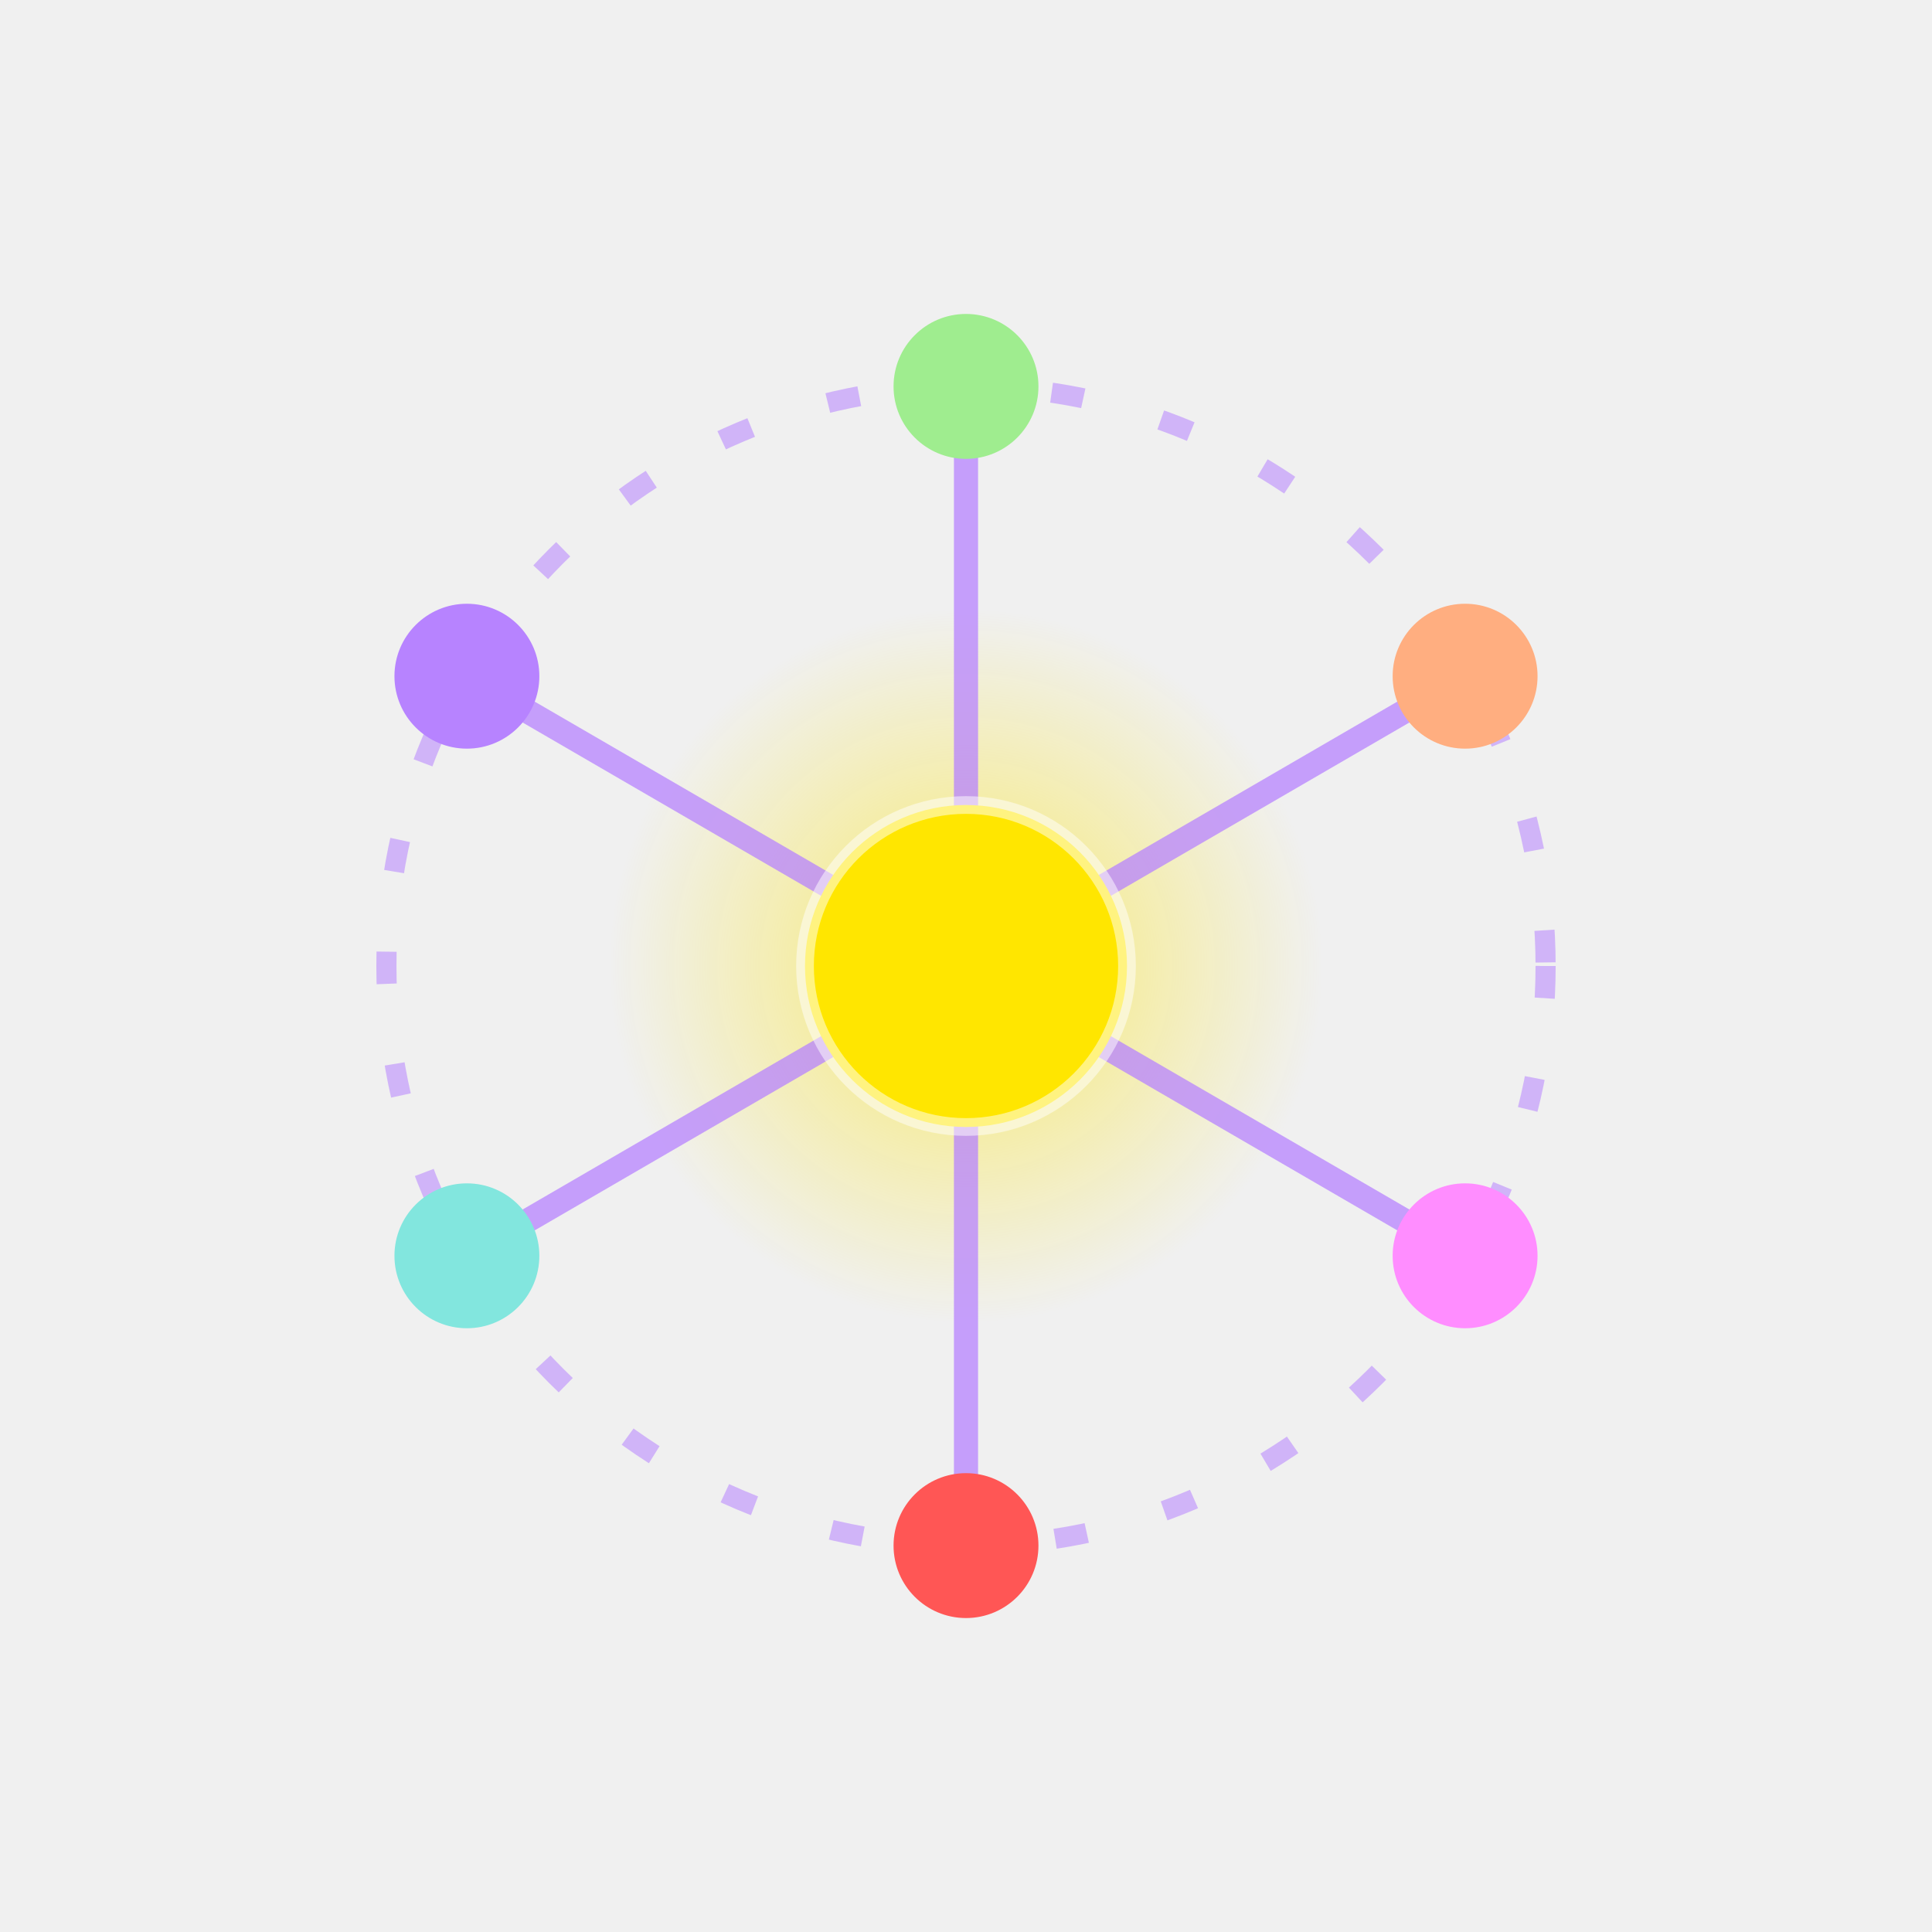
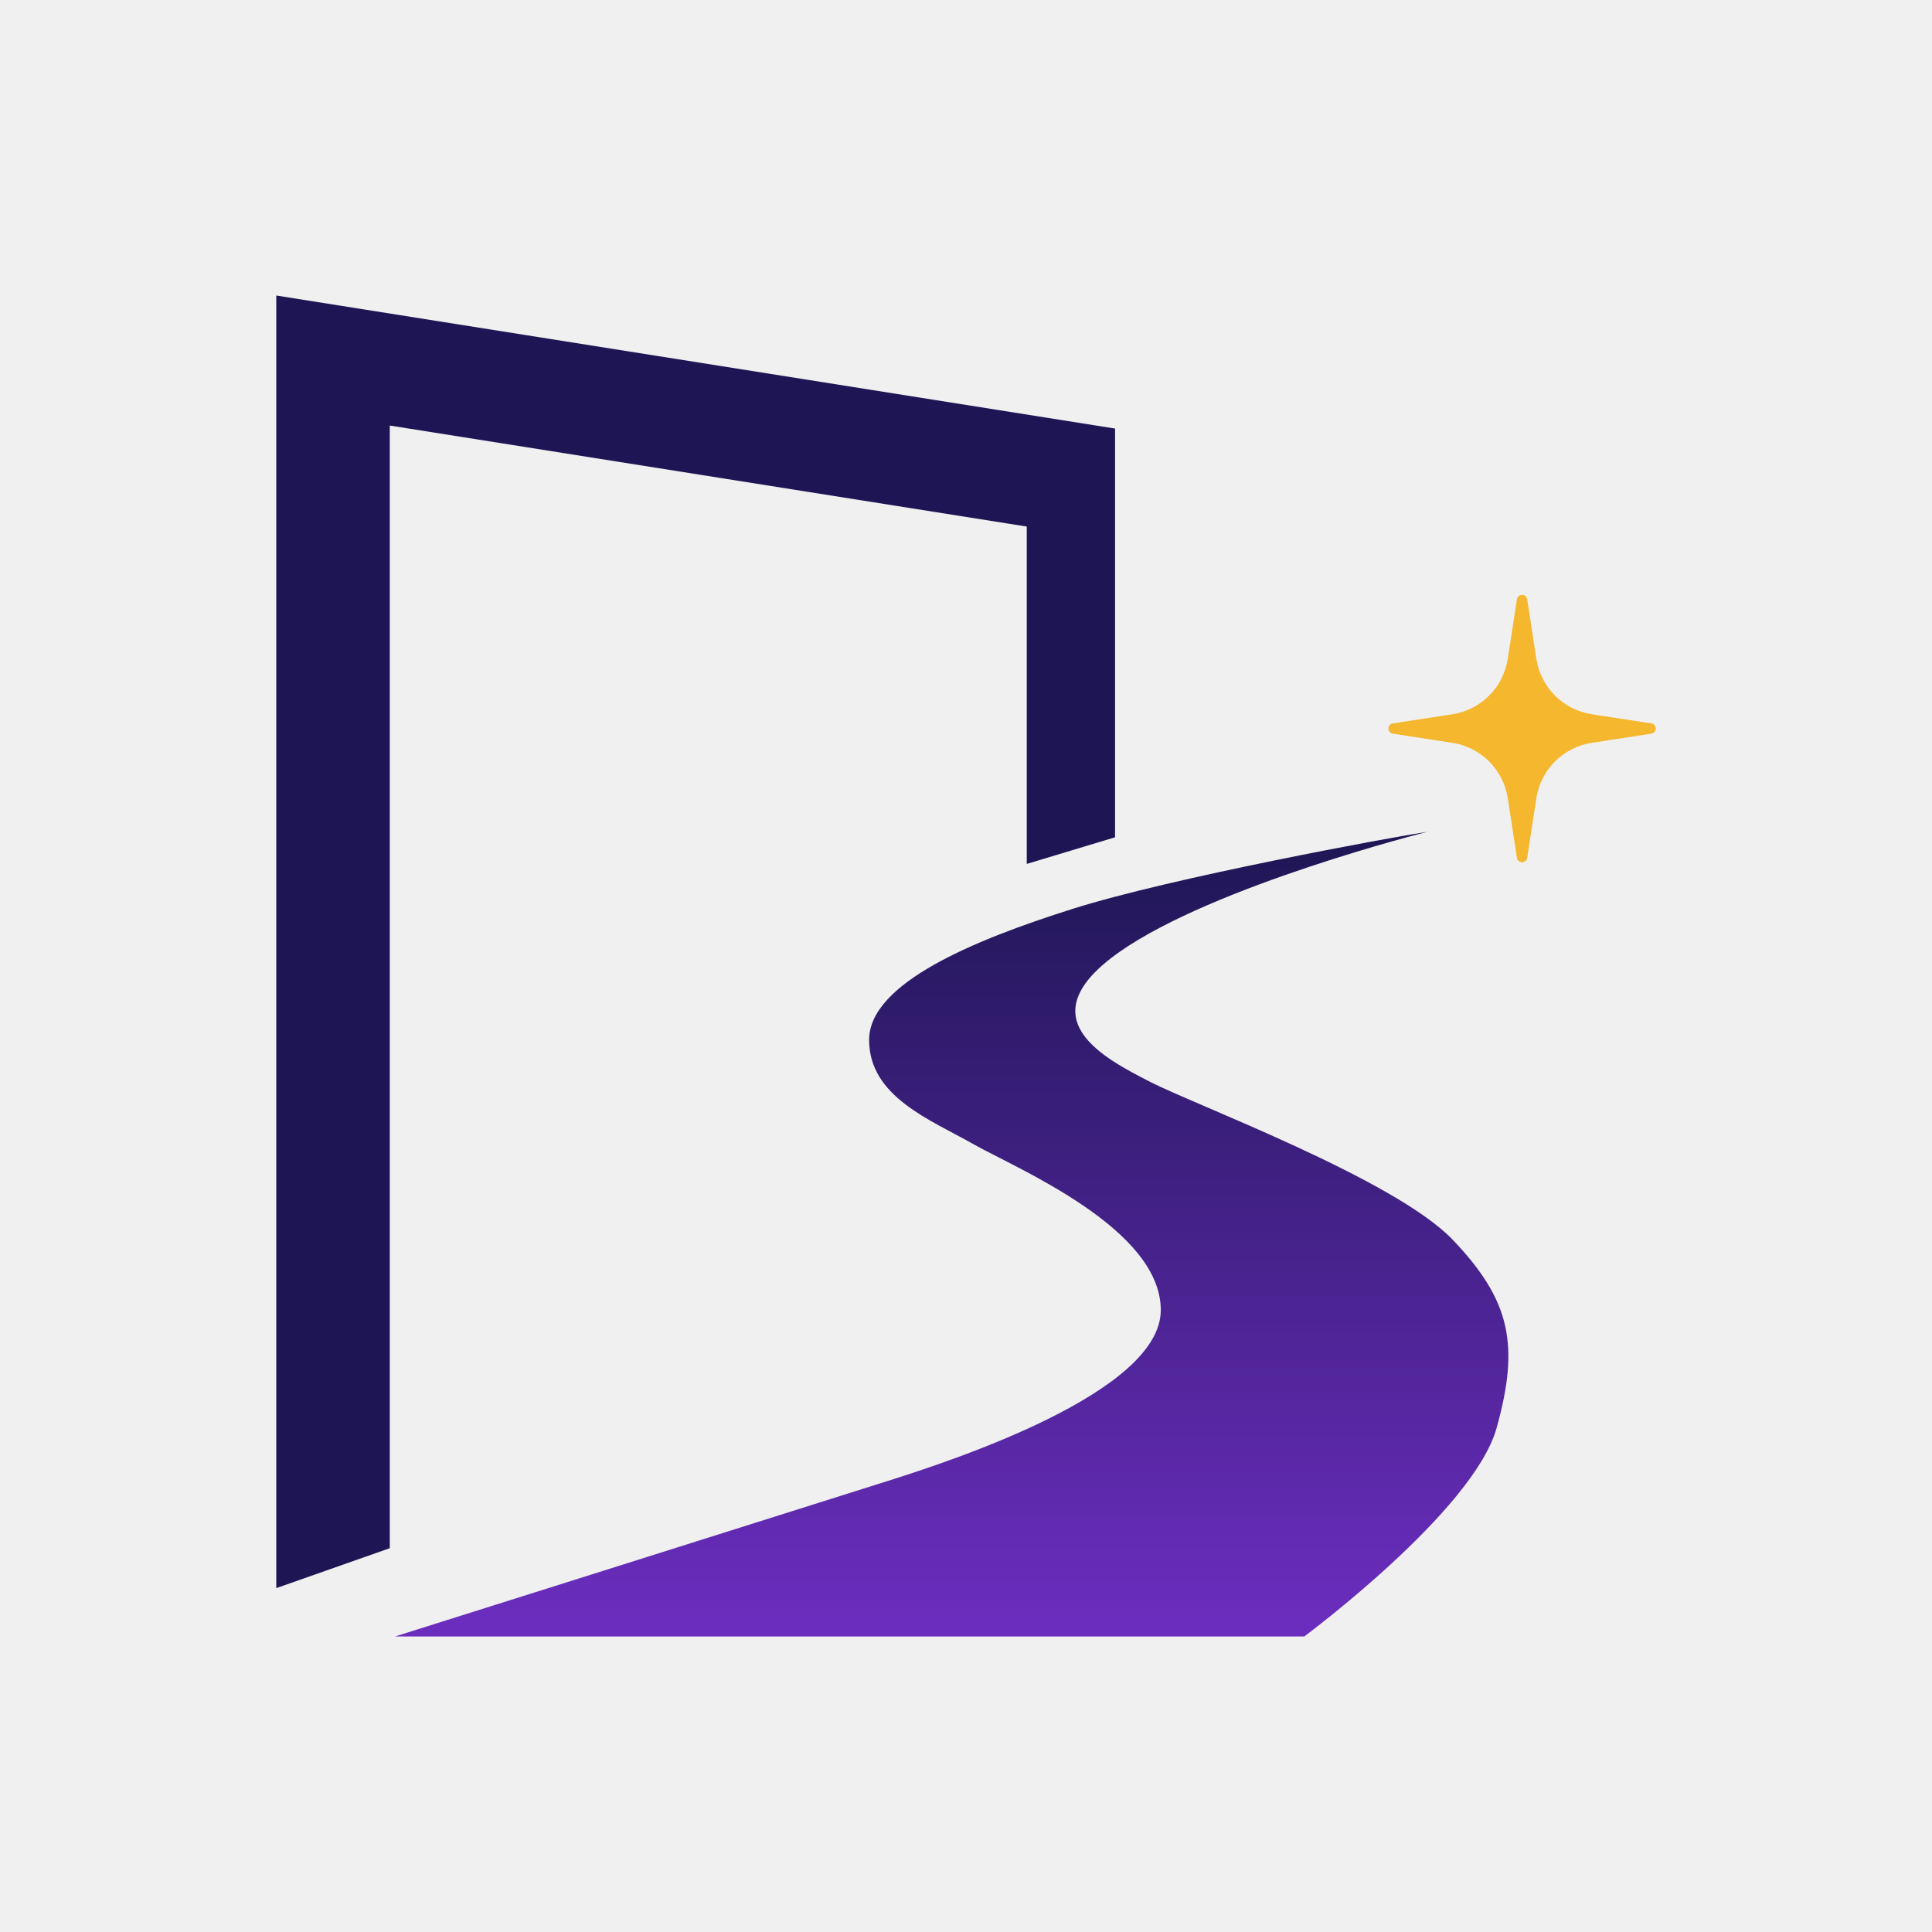
- <svg xmlns="http://www.w3.org/2000/svg" viewBox="0 0 120 120" fill="none" role="img" aria-label="DreamPath">
+ <svg xmlns="http://www.w3.org/2000/svg" id="Layer_1" data-name="Layer 1" viewBox="0 0 1000 1000">
  <defs>
-     <radialGradient id="dpGlow" cx="50%" cy="50%" r="50%">
-       <stop offset="0%" stop-color="#FFE600" stop-opacity="0.55" />
-       <stop offset="55%" stop-color="#FFE600" stop-opacity="0" />
-     </radialGradient>
+     <style>
+       .cls-1 {
+         fill: url(#linear-gradient);
+       }
+ 
+       .cls-2 {
+         fill: #f4b72e;
+       }
+ 
+       .cls-3 {
+         fill: #1e1654;
+       }
+     </style>
+     <linearGradient id="linear-gradient" x1="492.6" y1="432.47" x2="492.6" y2="845.03" gradientUnits="userSpaceOnUse">
+       <stop offset="0" stop-color="#1e1654" />
+       <stop offset=".99" stop-color="#6b2dbe" />
+     </linearGradient>
  </defs>
-   <circle cx="60" cy="60" r="40" fill="url(#dpGlow)" />
-   <circle cx="60" cy="60" r="36" stroke="#B783FF" stroke-width="1.25" stroke-dasharray="2 5" opacity="0.55" fill="none" />
-   <g stroke="#B783FF" stroke-width="1.5" stroke-linecap="round" opacity="0.75">
-     <line x1="60" y1="24" x2="60" y2="60" />
-     <line x1="91" y1="42" x2="60" y2="60" />
-     <line x1="91" y1="78" x2="60" y2="60" />
-     <line x1="60" y1="96" x2="60" y2="60" />
-     <line x1="29" y1="78" x2="60" y2="60" />
-     <line x1="29" y1="42" x2="60" y2="60" />
-   </g>
-   <circle cx="60" cy="24" r="4.5" fill="#9FED8F" />
-   <circle cx="91" cy="42" r="4.5" fill="#FFAE80" />
-   <circle cx="91" cy="78" r="4.5" fill="#FF8DFF" />
-   <circle cx="60" cy="96" r="4.5" fill="#FF5655" />
-   <circle cx="29" cy="78" r="4.5" fill="#82E6DE" />
-   <circle cx="29" cy="42" r="4.5" fill="#B783FF" />
-   <circle cx="60" cy="60" r="10" fill="#FFE600" />
-   <circle cx="60" cy="60" r="10" fill="none" stroke="#FFFFFF" stroke-width="1.1" opacity="0.5" />
+   <polygon class="cls-3" points="143 152.96 577.15 221.82 577.15 433.38 531.45 447.16 531.45 272.55 201.75 220.26 201.75 801.34 143 822.01 143 152.96" />
+   <path class="cls-2" d="M823.91,369.7l30.81,4.73c3.04.47,3.04,4.85,0,5.32l-30.81,4.73c-14.81,2.28-26.43,13.89-28.7,28.7l-4.73,30.81c-.47,3.04-4.85,3.04-5.32,0l-4.73-30.81c-2.28-14.81-13.89-26.43-28.7-28.7l-30.81-4.73c-3.04-.47-3.04-4.85,0-5.32l30.81-4.73c14.81-2.28,26.43-13.89,28.7-28.7l4.73-30.81c.47-3.04,4.85-3.04,5.32,0l4.73,30.81c2.28,14.81,13.89,26.43,28.7,28.7Z" />
+   <path class="cls-1" d="M738.73,430.56s-110.08,27.66-159.23,62.11c-49.15,34.46-7.44,55.31,15.78,67.28,23.21,11.97,126.76,50.42,156.69,81.79,29.92,31.37,34.64,54.41,22.67,97.39-11.97,42.98-99.56,107.9-99.56,107.9H204.47s222.52-70.18,255.98-80.79c33.46-10.61,140.37-45.7,140.37-88.14s-75.08-73.45-97.11-85.96c-22.03-12.51-53.86-24.48-53.86-53.86s54.41-51.78,105.55-67.92,164.67-37,183.35-39.81Z" />
</svg>
